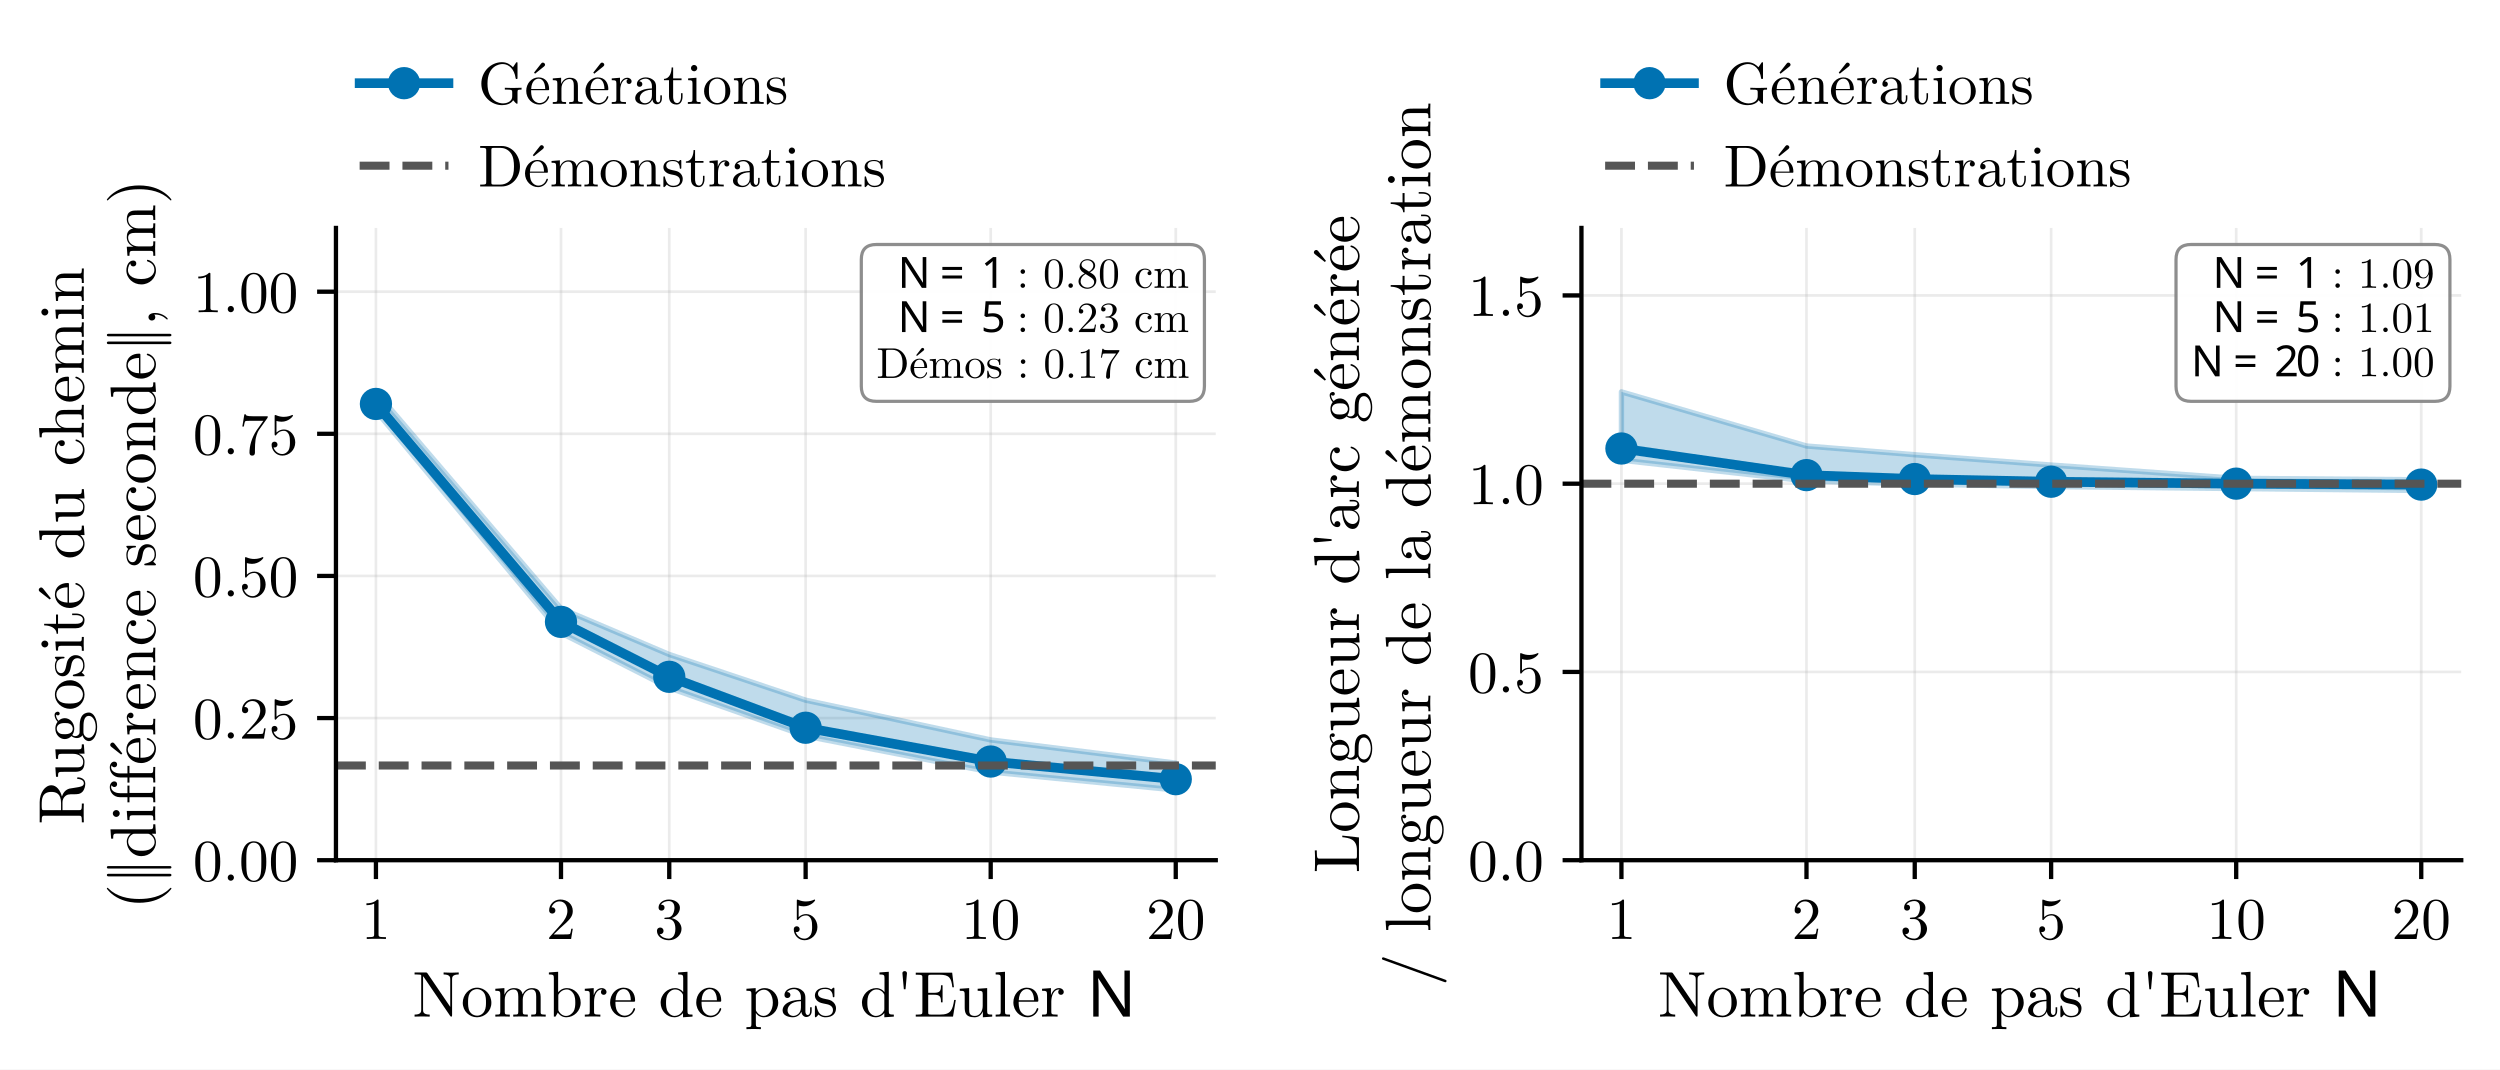
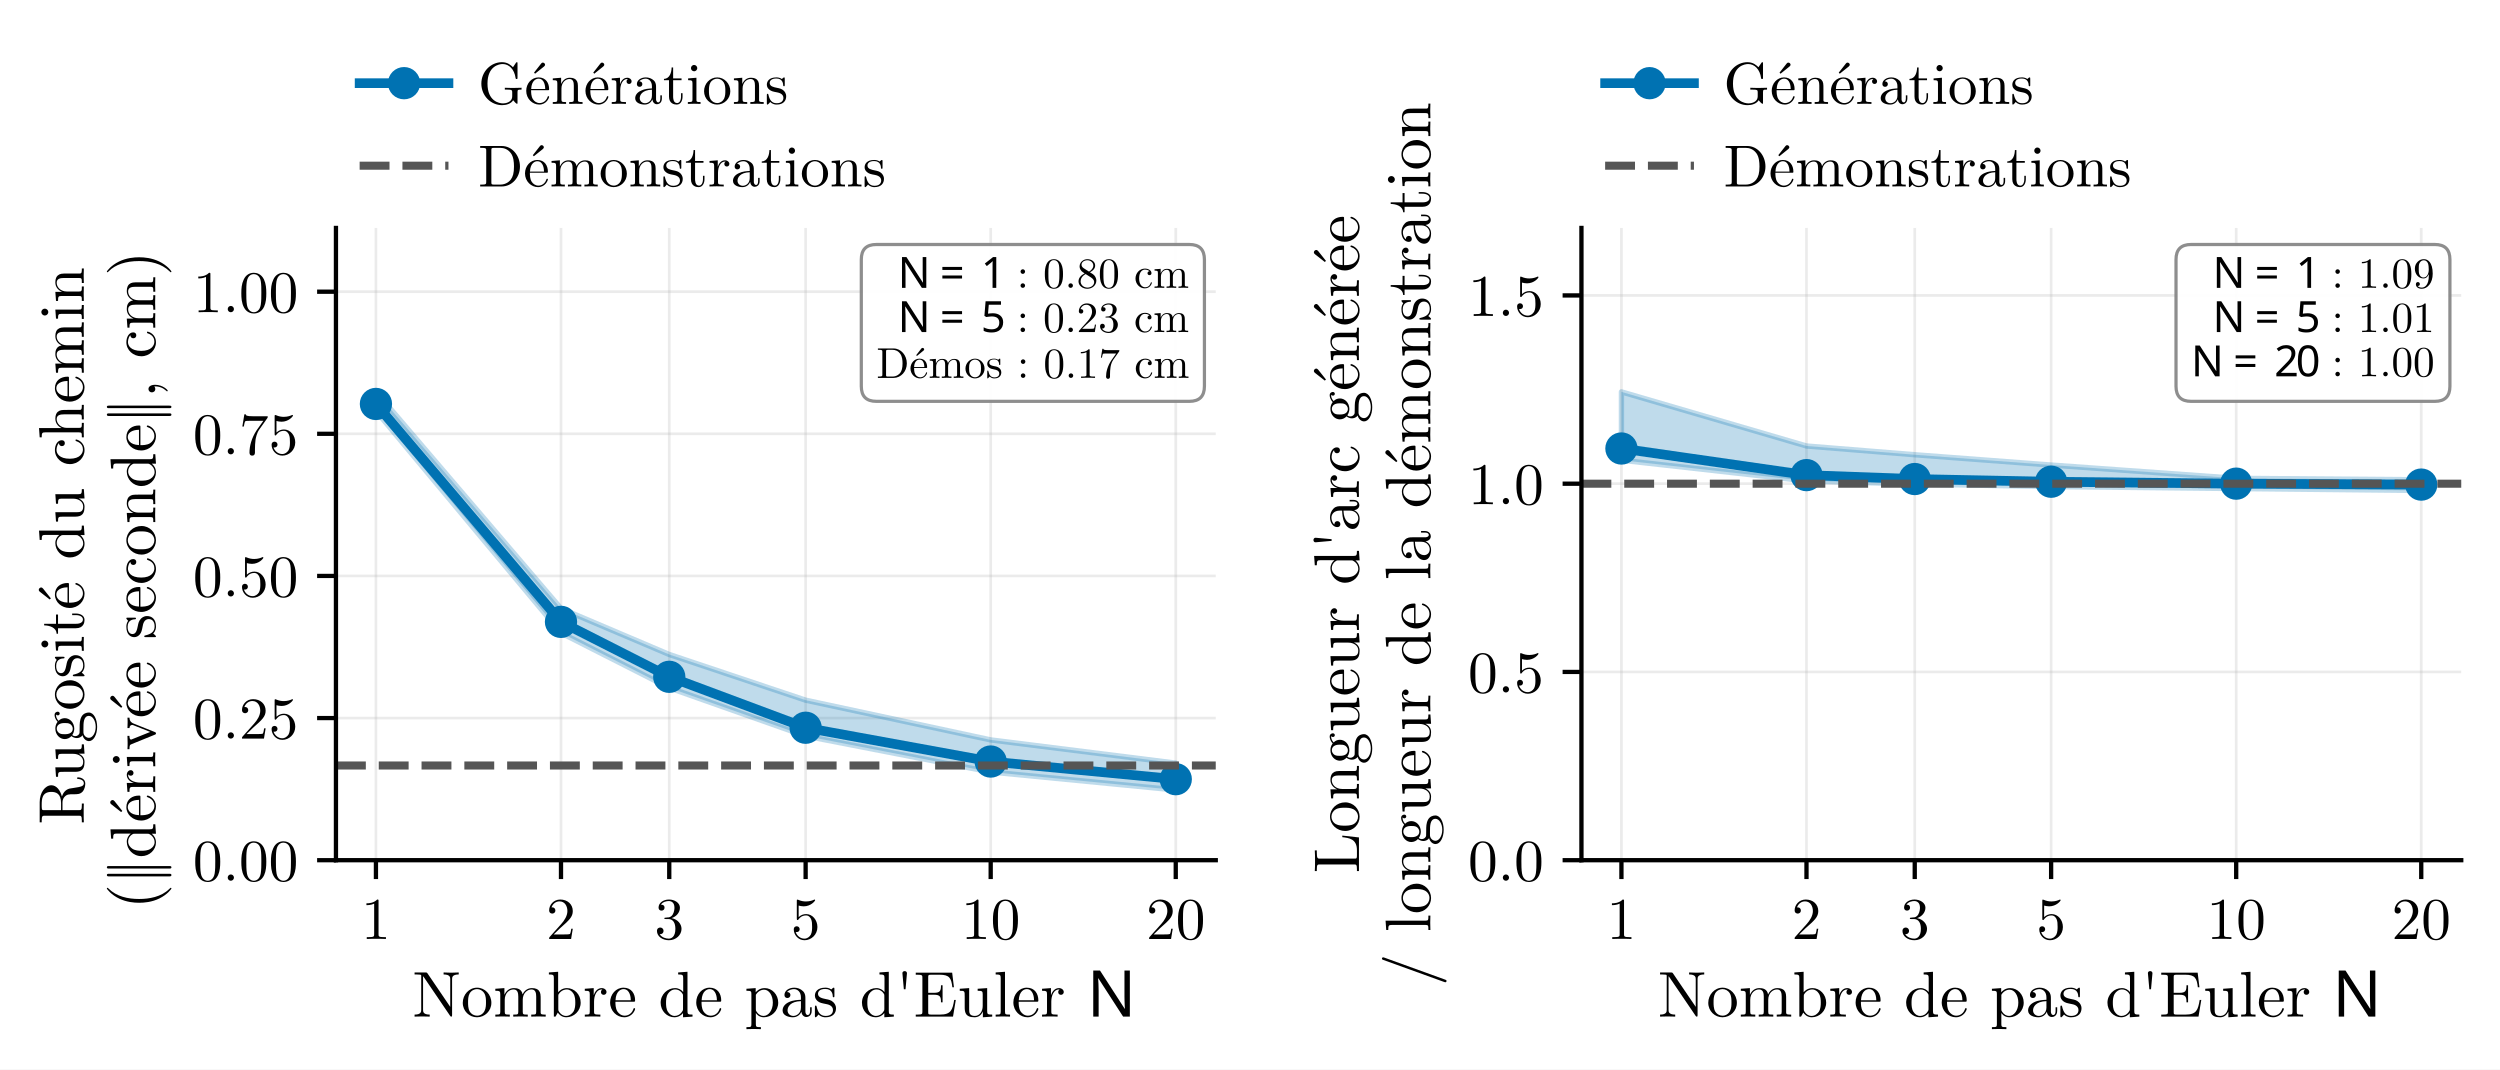
<svg xmlns="http://www.w3.org/2000/svg" xmlns:xlink="http://www.w3.org/1999/xlink" width="464.394pt" height="198.677pt" viewBox="0 0 464.394 198.677" version="1.1">
  <defs>
    <style type="text/css">*{stroke-linejoin: round; stroke-linecap: butt}</style>
  </defs>
  <g id="figure_1">
    <g id="patch_1">
      <path d="M 0 198.677  L 464.394 198.677  L 464.394 0  L 0 0  z " style="fill: #ffffff" />
    </g>
    <g id="axes_1">
      <g id="patch_2">
        <path d="M 62.405 159.788  L 225.834 159.788  L 225.834 42.344  L 62.405 42.344  z " style="fill: #ffffff" />
      </g>
      <g id="matplotlib.axis_1">
        <g id="xtick_1">
          <g id="line2d_1">
            <path d="M 69.833 159.788  L 69.833 42.344  " clip-path="url(#p457812bd0f)" style="fill: none; stroke: #b0b0b0; stroke-opacity: 0.25; stroke-width: 0.5; stroke-linecap: square" />
          </g>
          <g id="line2d_2">
            <defs>
              <path id="m689eb3d813" d="M 0 0  L 0 3.5  " style="stroke: #000000; stroke-width: 0.8" />
            </defs>
            <g>
              <use xlink:href="#m689eb3d813" x="69.833" y="159.788" style="stroke: #000000; stroke-width: 0.8" />
            </g>
          </g>
          <g id="text_1">
            <text style="font-size: 11px; font-family: 'Latin Modern Roman', 'CMU Serif', 'DejaVu Serif', serif; text-anchor: middle" x="69.833" y="174.422" transform="rotate(-0 69.83312 174.4224)">1</text>
          </g>
        </g>
        <g id="xtick_2">
          <g id="line2d_3">
            <path d="M 104.209 159.788  L 104.209 42.344  " clip-path="url(#p457812bd0f)" style="fill: none; stroke: #b0b0b0; stroke-opacity: 0.25; stroke-width: 0.5; stroke-linecap: square" />
          </g>
          <g id="line2d_4">
            <g>
              <use xlink:href="#m689eb3d813" x="104.209" y="159.788" style="stroke: #000000; stroke-width: 0.8" />
            </g>
          </g>
          <g id="text_2">
            <text style="font-size: 11px; font-family: 'Latin Modern Roman', 'CMU Serif', 'DejaVu Serif', serif; text-anchor: middle" x="104.209" y="174.422" transform="rotate(-0 104.2094 174.4224)">2</text>
          </g>
        </g>
        <g id="xtick_3">
          <g id="line2d_5">
            <path d="M 124.318 159.788  L 124.318 42.344  " clip-path="url(#p457812bd0f)" style="fill: none; stroke: #b0b0b0; stroke-opacity: 0.25; stroke-width: 0.5; stroke-linecap: square" />
          </g>
          <g id="line2d_6">
            <g>
              <use xlink:href="#m689eb3d813" x="124.318" y="159.788" style="stroke: #000000; stroke-width: 0.8" />
            </g>
          </g>
          <g id="text_3">
            <text style="font-size: 11px; font-family: 'Latin Modern Roman', 'CMU Serif', 'DejaVu Serif', serif; text-anchor: middle" x="124.318" y="174.422" transform="rotate(-0 124.3182 174.4224)">3</text>
          </g>
        </g>
        <g id="xtick_4">
          <g id="line2d_7">
            <path d="M 149.652 159.788  L 149.652 42.344  " clip-path="url(#p457812bd0f)" style="fill: none; stroke: #b0b0b0; stroke-opacity: 0.25; stroke-width: 0.5; stroke-linecap: square" />
          </g>
          <g id="line2d_8">
            <g>
              <use xlink:href="#m689eb3d813" x="149.652" y="159.788" style="stroke: #000000; stroke-width: 0.8" />
            </g>
          </g>
          <g id="text_4">
            <text style="font-size: 11px; font-family: 'Latin Modern Roman', 'CMU Serif', 'DejaVu Serif', serif; text-anchor: middle" x="149.652" y="174.422" transform="rotate(-0 149.6524 174.4224)">5</text>
          </g>
        </g>
        <g id="xtick_5">
          <g id="line2d_9">
            <path d="M 184.029 159.788  L 184.029 42.344  " clip-path="url(#p457812bd0f)" style="fill: none; stroke: #b0b0b0; stroke-opacity: 0.25; stroke-width: 0.5; stroke-linecap: square" />
          </g>
          <g id="line2d_10">
            <g>
              <use xlink:href="#m689eb3d813" x="184.029" y="159.788" style="stroke: #000000; stroke-width: 0.8" />
            </g>
          </g>
          <g id="text_5">
            <text style="font-size: 11px; font-family: 'Latin Modern Roman', 'CMU Serif', 'DejaVu Serif', serif; text-anchor: middle" x="184.029" y="174.422" transform="rotate(-0 184.0287 174.4224)">10</text>
          </g>
        </g>
        <g id="xtick_6">
          <g id="line2d_11">
            <path d="M 218.405 159.788  L 218.405 42.344  " clip-path="url(#p457812bd0f)" style="fill: none; stroke: #b0b0b0; stroke-opacity: 0.25; stroke-width: 0.5; stroke-linecap: square" />
          </g>
          <g id="line2d_12">
            <g>
              <use xlink:href="#m689eb3d813" x="218.405" y="159.788" style="stroke: #000000; stroke-width: 0.8" />
            </g>
          </g>
          <g id="text_6">
            <text style="font-size: 11px; font-family: 'Latin Modern Roman', 'CMU Serif', 'DejaVu Serif', serif; text-anchor: middle" x="218.405" y="174.422" transform="rotate(-0 218.4049 174.4224)">20</text>
          </g>
        </g>
        <g id="text_7">
          <g transform="translate(76.61903 189.0771)">
            <text>
              <tspan x="0" y="-0.234" style="font-size: 12px; font-family: 'Latin Modern Roman'">N</tspan>
              <tspan x="9" y="-0.234" style="font-size: 12px; font-family: 'Latin Modern Roman'">o</tspan>
              <tspan x="15" y="-0.234" style="font-size: 12px; font-family: 'Latin Modern Roman'">m</tspan>
              <tspan x="24.996" y="-0.234" style="font-size: 12px; font-family: 'Latin Modern Roman'">b</tspan>
              <tspan x="31.668" y="-0.234" style="font-size: 12px; font-family: 'Latin Modern Roman'">r</tspan>
              <tspan x="36.372" y="-0.234" style="font-size: 12px; font-family: 'Latin Modern Roman'">e</tspan>
              <tspan x="41.7" y="-0.234" style="font-size: 12px; font-family: 'Latin Modern Roman'"> </tspan>
              <tspan x="45.696" y="-0.234" style="font-size: 12px; font-family: 'Latin Modern Roman'">d</tspan>
              <tspan x="52.368" y="-0.234" style="font-size: 12px; font-family: 'Latin Modern Roman'">e</tspan>
              <tspan x="57.696" y="-0.234" style="font-size: 12px; font-family: 'Latin Modern Roman'"> </tspan>
              <tspan x="61.692" y="-0.234" style="font-size: 12px; font-family: 'Latin Modern Roman'">p</tspan>
              <tspan x="68.364" y="-0.234" style="font-size: 12px; font-family: 'Latin Modern Roman'">a</tspan>
              <tspan x="74.364" y="-0.234" style="font-size: 12px; font-family: 'Latin Modern Roman'">s</tspan>
              <tspan x="79.092" y="-0.234" style="font-size: 12px; font-family: 'Latin Modern Roman'"> </tspan>
              <tspan x="83.088" y="-0.234" style="font-size: 12px; font-family: 'Latin Modern Roman'">d</tspan>
              <tspan x="89.76" y="-0.234" style="font-size: 12px; font-family: 'Latin Modern Roman'">'</tspan>
              <tspan x="93.096" y="-0.234" style="font-size: 12px; font-family: 'Latin Modern Roman'">E</tspan>
              <tspan x="101.268" y="-0.234" style="font-size: 12px; font-family: 'Latin Modern Roman'">u</tspan>
              <tspan x="107.94" y="-0.234" style="font-size: 12px; font-family: 'Latin Modern Roman'">l</tspan>
              <tspan x="111.276" y="-0.234" style="font-size: 12px; font-family: 'Latin Modern Roman'">e</tspan>
              <tspan x="116.604" y="-0.234" style="font-size: 12px; font-family: 'Latin Modern Roman'">r</tspan>
              <tspan x="121.308" y="-0.234" style="font-size: 12px; font-family: 'Latin Modern Roman'"> </tspan>
              <tspan x="125.304" y="-0.234" style="font-size: 12px; font-family: 'cmmi10'">N</tspan>
            </text>
          </g>
        </g>
      </g>
      <g id="matplotlib.axis_2">
        <g id="ytick_1">
          <g id="line2d_13">
            <path d="M 62.405 159.788  L 225.834 159.788  " clip-path="url(#p457812bd0f)" style="fill: none; stroke: #b0b0b0; stroke-opacity: 0.25; stroke-width: 0.5; stroke-linecap: square" />
          </g>
          <g id="line2d_14">
            <defs>
              <path id="med732155d2" d="M 0 0  L -3.5 0  " style="stroke: #000000; stroke-width: 0.8" />
            </defs>
            <g>
              <use xlink:href="#med732155d2" x="62.405" y="159.788" style="stroke: #000000; stroke-width: 0.8" />
            </g>
          </g>
          <g id="text_8">
            <text style="font-size: 11px; font-family: 'Latin Modern Roman', 'CMU Serif', 'DejaVu Serif', serif; text-anchor: end" x="55.405" y="163.605" transform="rotate(-0 55.40453 163.6051)">0.00</text>
          </g>
        </g>
        <g id="ytick_2">
          <g id="line2d_15">
            <path d="M 62.405 133.387  L 225.834 133.387  " clip-path="url(#p457812bd0f)" style="fill: none; stroke: #b0b0b0; stroke-opacity: 0.25; stroke-width: 0.5; stroke-linecap: square" />
          </g>
          <g id="line2d_16">
            <g>
              <use xlink:href="#med732155d2" x="62.405" y="133.387" style="stroke: #000000; stroke-width: 0.8" />
            </g>
          </g>
          <g id="text_9">
            <text style="font-size: 11px; font-family: 'Latin Modern Roman', 'CMU Serif', 'DejaVu Serif', serif; text-anchor: end" x="55.405" y="137.204" transform="rotate(-0 55.40453 137.2039)">0.25</text>
          </g>
        </g>
        <g id="ytick_3">
          <g id="line2d_17">
            <path d="M 62.405 106.985  L 225.834 106.985  " clip-path="url(#p457812bd0f)" style="fill: none; stroke: #b0b0b0; stroke-opacity: 0.25; stroke-width: 0.5; stroke-linecap: square" />
          </g>
          <g id="line2d_18">
            <g>
              <use xlink:href="#med732155d2" x="62.405" y="106.985" style="stroke: #000000; stroke-width: 0.8" />
            </g>
          </g>
          <g id="text_10">
            <text style="font-size: 11px; font-family: 'Latin Modern Roman', 'CMU Serif', 'DejaVu Serif', serif; text-anchor: end" x="55.405" y="110.803" transform="rotate(-0 55.40453 110.8026)">0.50</text>
          </g>
        </g>
        <g id="ytick_4">
          <g id="line2d_19">
            <path d="M 62.405 80.584  L 225.834 80.584  " clip-path="url(#p457812bd0f)" style="fill: none; stroke: #b0b0b0; stroke-opacity: 0.25; stroke-width: 0.5; stroke-linecap: square" />
          </g>
          <g id="line2d_20">
            <g>
              <use xlink:href="#med732155d2" x="62.405" y="80.584" style="stroke: #000000; stroke-width: 0.8" />
            </g>
          </g>
          <g id="text_11">
            <text style="font-size: 11px; font-family: 'Latin Modern Roman', 'CMU Serif', 'DejaVu Serif', serif; text-anchor: end" x="55.405" y="84.401" transform="rotate(-0 55.40453 84.40143)">0.75</text>
          </g>
        </g>
        <g id="ytick_5">
          <g id="line2d_21">
            <path d="M 62.405 54.183  L 225.834 54.183  " clip-path="url(#p457812bd0f)" style="fill: none; stroke: #b0b0b0; stroke-opacity: 0.25; stroke-width: 0.5; stroke-linecap: square" />
          </g>
          <g id="line2d_22">
            <g>
              <use xlink:href="#med732155d2" x="62.405" y="54.183" style="stroke: #000000; stroke-width: 0.8" />
            </g>
          </g>
          <g id="text_12">
            <text style="font-size: 11px; font-family: 'Latin Modern Roman', 'CMU Serif', 'DejaVu Serif', serif; text-anchor: end" x="55.405" y="58" transform="rotate(-0 55.40453 58.00022)">1.00</text>
          </g>
        </g>
        <g id="text_13">
          <text style="font-size: 12px; font-family: 'Latin Modern Roman', 'CMU Serif', 'DejaVu Serif', serif" transform="translate(15.57563 153.1805) rotate(-90)">Rugosité du chemin</text>
-           <text style="font-size: 12px; font-family: 'Latin Modern Roman', 'CMU Serif', 'DejaVu Serif', serif" transform="translate(28.84688 168.8845) rotate(-90)">(‖différence seconde‖, cm)</text>
+           <text style="font-size: 12px; font-family: 'Latin Modern Roman', 'CMU Serif', 'DejaVu Serif', serif" transform="translate(28.84688 168.8845) rotate(-90)">(‖dérivée seconde‖, cm)</text>
        </g>
      </g>
      <g id="FillBetweenPolyCollection_1">
        <defs>
          <path id="mf8cc135b80" d="M 69.833 -125.885  L 69.833 -122.366  L 104.209 -81.107  L 124.318 -70.901  L 149.652 -61.95  L 184.029 -55.268  L 218.405 -51.929  L 218.405 -56.919  L 218.405 -56.919  L 184.029 -61.234  L 149.652 -68.612  L 124.318 -77.101  L 104.209 -85.637  L 69.833 -125.885  z " style="stroke: #0072b2; stroke-opacity: 0.25" />
        </defs>
        <g clip-path="url(#p457812bd0f)">
          <use xlink:href="#mf8cc135b80" x="0" y="198.677" style="fill: #0072b2; fill-opacity: 0.25; stroke: #0072b2; stroke-opacity: 0.25" />
        </g>
      </g>
      <g id="line2d_23">
        <path d="M 69.833 75.037  L 104.209 115.518  L 124.318 125.724  L 149.652 135.183  L 184.029 141.461  L 218.405 144.738  " clip-path="url(#p457812bd0f)" style="fill: none; stroke: #0072b2; stroke-width: 1.8; stroke-linecap: square" />
        <defs>
          <path id="medf0e78bf1" d="M 0 2.5  C 0.663 2.5 1.299 2.237 1.768 1.768  C 2.237 1.299 2.5 0.663 2.5 0  C 2.5 -0.663 2.237 -1.299 1.768 -1.768  C 1.299 -2.237 0.663 -2.5 0 -2.5  C -0.663 -2.5 -1.299 -2.237 -1.768 -1.768  C -2.237 -1.299 -2.5 -0.663 -2.5 0  C -2.5 0.663 -2.237 1.299 -1.768 1.768  C -1.299 2.237 -0.663 2.5 0 2.5  z " style="stroke: #0072b2" />
        </defs>
        <g clip-path="url(#p457812bd0f)">
          <use xlink:href="#medf0e78bf1" x="69.833" y="75.037" style="fill: #0072b2; stroke: #0072b2" />
          <use xlink:href="#medf0e78bf1" x="104.209" y="115.518" style="fill: #0072b2; stroke: #0072b2" />
          <use xlink:href="#medf0e78bf1" x="124.318" y="125.724" style="fill: #0072b2; stroke: #0072b2" />
          <use xlink:href="#medf0e78bf1" x="149.652" y="135.183" style="fill: #0072b2; stroke: #0072b2" />
          <use xlink:href="#medf0e78bf1" x="184.029" y="141.461" style="fill: #0072b2; stroke: #0072b2" />
          <use xlink:href="#medf0e78bf1" x="218.405" y="144.738" style="fill: #0072b2; stroke: #0072b2" />
        </g>
      </g>
      <g id="line2d_24">
        <path d="M 62.405 142.194  L 225.834 142.194  " clip-path="url(#p457812bd0f)" style="fill: none; stroke-dasharray: 5.55,2.4; stroke-dashoffset: 0; stroke: #555555; stroke-width: 1.5" />
      </g>
      <g id="patch_3">
        <path d="M 62.405 159.788  L 62.405 42.344  " style="fill: none; stroke: #000000; stroke-width: 0.8; stroke-linejoin: miter; stroke-linecap: square" />
      </g>
      <g id="patch_4">
        <path d="M 62.405 159.788  L 225.834 159.788  " style="fill: none; stroke: #000000; stroke-width: 0.8; stroke-linejoin: miter; stroke-linecap: square" />
      </g>
      <g id="text_14">
        <g id="patch_5">
          <path d="M 162.794 74.552  L 220.931 74.552  Q 223.731 74.552 223.731 71.752  L 223.731 48.216  Q 223.731 45.416 220.931 45.416  L 162.794 45.416  Q 159.994 45.416 159.994 48.216  L 159.994 71.752  Q 159.994 74.552 162.794 74.552  z " style="fill: #ffffff; opacity: 0.95; stroke: #888888; stroke-width: 0.6; stroke-linejoin: miter" />
        </g>
        <g transform="translate(166.7707 53.76851)">
          <text>
            <tspan x="0" y="-0.297" style="font-size: 8px; font-family: 'cmmi10'">N</tspan>
            <tspan x="7.83" y="-0.297" style="font-size: 8px; font-family: 'cmr10'">=</tspan>
            <tspan x="15.45" y="-0.297" style="font-size: 8px; font-family: 'cmr10'">1</tspan>
            <tspan x="19.45" y="-0.297" style="font-size: 8px; font-family: 'Latin Modern Roman'"> </tspan>
            <tspan x="22.114" y="-0.297" style="font-size: 8px; font-family: 'Latin Modern Roman'">:</tspan>
            <tspan x="24.338" y="-0.297" style="font-size: 8px; font-family: 'Latin Modern Roman'"> </tspan>
            <tspan x="27.002" y="-0.297" style="font-size: 8px; font-family: 'Latin Modern Roman'">0</tspan>
            <tspan x="31.002" y="-0.297" style="font-size: 8px; font-family: 'Latin Modern Roman'">.</tspan>
            <tspan x="33.226" y="-0.297" style="font-size: 8px; font-family: 'Latin Modern Roman'">8</tspan>
            <tspan x="37.226" y="-0.297" style="font-size: 8px; font-family: 'Latin Modern Roman'">0</tspan>
            <tspan x="41.226" y="-0.297" style="font-size: 8px; font-family: 'Latin Modern Roman'"> </tspan>
            <tspan x="43.89" y="-0.297" style="font-size: 8px; font-family: 'Latin Modern Roman'">c</tspan>
            <tspan x="47.442" y="-0.297" style="font-size: 8px; font-family: 'Latin Modern Roman'">m</tspan>
          </text>
        </g>
        <g transform="translate(166.7707 61.98401)">
          <text>
            <tspan x="0" y="-0.297" style="font-size: 8px; font-family: 'cmmi10'">N</tspan>
            <tspan x="7.83" y="-0.297" style="font-size: 8px; font-family: 'cmr10'">=</tspan>
            <tspan x="15.45" y="-0.297" style="font-size: 8px; font-family: 'cmr10'">5</tspan>
            <tspan x="19.45" y="-0.297" style="font-size: 8px; font-family: 'Latin Modern Roman'"> </tspan>
            <tspan x="22.114" y="-0.297" style="font-size: 8px; font-family: 'Latin Modern Roman'">:</tspan>
            <tspan x="24.338" y="-0.297" style="font-size: 8px; font-family: 'Latin Modern Roman'"> </tspan>
            <tspan x="27.002" y="-0.297" style="font-size: 8px; font-family: 'Latin Modern Roman'">0</tspan>
            <tspan x="31.002" y="-0.297" style="font-size: 8px; font-family: 'Latin Modern Roman'">.</tspan>
            <tspan x="33.226" y="-0.297" style="font-size: 8px; font-family: 'Latin Modern Roman'">2</tspan>
            <tspan x="37.226" y="-0.297" style="font-size: 8px; font-family: 'Latin Modern Roman'">3</tspan>
            <tspan x="41.226" y="-0.297" style="font-size: 8px; font-family: 'Latin Modern Roman'"> </tspan>
            <tspan x="43.89" y="-0.297" style="font-size: 8px; font-family: 'Latin Modern Roman'">c</tspan>
            <tspan x="47.442" y="-0.297" style="font-size: 8px; font-family: 'Latin Modern Roman'">m</tspan>
          </text>
        </g>
        <text style="font-size: 8px; font-family: 'Latin Modern Roman', 'CMU Serif', 'DejaVu Serif', serif" transform="translate(162.7944 70.19951)">Démos : 0.17 cm</text>
      </g>
      <g id="legend_1">
        <g id="line2d_25">
          <path d="M 66.805 15.45  L 75.055 15.45  L 83.305 15.45  " style="fill: none; stroke: #0072b2; stroke-width: 1.8; stroke-linecap: square" />
          <g>
            <use xlink:href="#medf0e78bf1" x="75.055" y="15.45" style="fill: #0072b2; stroke: #0072b2" />
          </g>
        </g>
        <g id="text_15">
          <text style="font-size: 11px; font-family: 'Latin Modern Roman', 'CMU Serif', 'DejaVu Serif', serif; text-anchor: start" x="88.805" y="19.3" transform="rotate(-0 88.80453 19.3)">Générations</text>
        </g>
        <g id="line2d_26">
          <path d="M 66.805 30.785  L 75.055 30.785  L 83.305 30.785  " style="fill: none; stroke-dasharray: 5.55,2.4; stroke-dashoffset: 0; stroke: #555555; stroke-width: 1.5" />
        </g>
        <g id="text_16">
          <text style="font-size: 11px; font-family: 'Latin Modern Roman', 'CMU Serif', 'DejaVu Serif', serif; text-anchor: start" x="88.805" y="34.635" transform="rotate(-0 88.80453 34.63469)">Démonstrations</text>
        </g>
      </g>
    </g>
    <g id="axes_2">
      <g id="patch_6">
        <path d="M 293.765 159.788  L 457.194 159.788  L 457.194 42.344  L 293.765 42.344  z " style="fill: #ffffff" />
      </g>
      <g id="matplotlib.axis_3">
        <g id="xtick_7">
          <g id="line2d_27">
            <path d="M 301.193 159.788  L 301.193 42.344  " clip-path="url(#p3232060018)" style="fill: none; stroke: #b0b0b0; stroke-opacity: 0.25; stroke-width: 0.5; stroke-linecap: square" />
          </g>
          <g id="line2d_28">
            <g>
              <use xlink:href="#m689eb3d813" x="301.193" y="159.788" style="stroke: #000000; stroke-width: 0.8" />
            </g>
          </g>
          <g id="text_17">
            <text style="font-size: 11px; font-family: 'Latin Modern Roman', 'CMU Serif', 'DejaVu Serif', serif; text-anchor: middle" x="301.193" y="174.422" transform="rotate(-0 301.1931 174.4224)">1</text>
          </g>
        </g>
        <g id="xtick_8">
          <g id="line2d_29">
            <path d="M 335.569 159.788  L 335.569 42.344  " clip-path="url(#p3232060018)" style="fill: none; stroke: #b0b0b0; stroke-opacity: 0.25; stroke-width: 0.5; stroke-linecap: square" />
          </g>
          <g id="line2d_30">
            <g>
              <use xlink:href="#m689eb3d813" x="335.569" y="159.788" style="stroke: #000000; stroke-width: 0.8" />
            </g>
          </g>
          <g id="text_18">
            <text style="font-size: 11px; font-family: 'Latin Modern Roman', 'CMU Serif', 'DejaVu Serif', serif; text-anchor: middle" x="335.569" y="174.422" transform="rotate(-0 335.5694 174.4224)">2</text>
          </g>
        </g>
        <g id="xtick_9">
          <g id="line2d_31">
            <path d="M 355.678 159.788  L 355.678 42.344  " clip-path="url(#p3232060018)" style="fill: none; stroke: #b0b0b0; stroke-opacity: 0.25; stroke-width: 0.5; stroke-linecap: square" />
          </g>
          <g id="line2d_32">
            <g>
              <use xlink:href="#m689eb3d813" x="355.678" y="159.788" style="stroke: #000000; stroke-width: 0.8" />
            </g>
          </g>
          <g id="text_19">
            <text style="font-size: 11px; font-family: 'Latin Modern Roman', 'CMU Serif', 'DejaVu Serif', serif; text-anchor: middle" x="355.678" y="174.422" transform="rotate(-0 355.6782 174.4224)">3</text>
          </g>
        </g>
        <g id="xtick_10">
          <g id="line2d_33">
            <path d="M 381.012 159.788  L 381.012 42.344  " clip-path="url(#p3232060018)" style="fill: none; stroke: #b0b0b0; stroke-opacity: 0.25; stroke-width: 0.5; stroke-linecap: square" />
          </g>
          <g id="line2d_34">
            <g>
              <use xlink:href="#m689eb3d813" x="381.012" y="159.788" style="stroke: #000000; stroke-width: 0.8" />
            </g>
          </g>
          <g id="text_20">
            <text style="font-size: 11px; font-family: 'Latin Modern Roman', 'CMU Serif', 'DejaVu Serif', serif; text-anchor: middle" x="381.012" y="174.422" transform="rotate(-0 381.0124 174.4224)">5</text>
          </g>
        </g>
        <g id="xtick_11">
          <g id="line2d_35">
            <path d="M 415.389 159.788  L 415.389 42.344  " clip-path="url(#p3232060018)" style="fill: none; stroke: #b0b0b0; stroke-opacity: 0.25; stroke-width: 0.5; stroke-linecap: square" />
          </g>
          <g id="line2d_36">
            <g>
              <use xlink:href="#m689eb3d813" x="415.389" y="159.788" style="stroke: #000000; stroke-width: 0.8" />
            </g>
          </g>
          <g id="text_21">
            <text style="font-size: 11px; font-family: 'Latin Modern Roman', 'CMU Serif', 'DejaVu Serif', serif; text-anchor: middle" x="415.389" y="174.422" transform="rotate(-0 415.3887 174.4224)">10</text>
          </g>
        </g>
        <g id="xtick_12">
          <g id="line2d_37">
            <path d="M 449.765 159.788  L 449.765 42.344  " clip-path="url(#p3232060018)" style="fill: none; stroke: #b0b0b0; stroke-opacity: 0.25; stroke-width: 0.5; stroke-linecap: square" />
          </g>
          <g id="line2d_38">
            <g>
              <use xlink:href="#m689eb3d813" x="449.765" y="159.788" style="stroke: #000000; stroke-width: 0.8" />
            </g>
          </g>
          <g id="text_22">
            <text style="font-size: 11px; font-family: 'Latin Modern Roman', 'CMU Serif', 'DejaVu Serif', serif; text-anchor: middle" x="449.765" y="174.422" transform="rotate(-0 449.7649 174.4224)">20</text>
          </g>
        </g>
        <g id="text_23">
          <g transform="translate(307.979 189.0771)">
            <text>
              <tspan x="0" y="-0.234" style="font-size: 12px; font-family: 'Latin Modern Roman'">N</tspan>
              <tspan x="9" y="-0.234" style="font-size: 12px; font-family: 'Latin Modern Roman'">o</tspan>
              <tspan x="15" y="-0.234" style="font-size: 12px; font-family: 'Latin Modern Roman'">m</tspan>
              <tspan x="24.996" y="-0.234" style="font-size: 12px; font-family: 'Latin Modern Roman'">b</tspan>
              <tspan x="31.668" y="-0.234" style="font-size: 12px; font-family: 'Latin Modern Roman'">r</tspan>
              <tspan x="36.372" y="-0.234" style="font-size: 12px; font-family: 'Latin Modern Roman'">e</tspan>
              <tspan x="41.7" y="-0.234" style="font-size: 12px; font-family: 'Latin Modern Roman'"> </tspan>
              <tspan x="45.696" y="-0.234" style="font-size: 12px; font-family: 'Latin Modern Roman'">d</tspan>
              <tspan x="52.368" y="-0.234" style="font-size: 12px; font-family: 'Latin Modern Roman'">e</tspan>
              <tspan x="57.696" y="-0.234" style="font-size: 12px; font-family: 'Latin Modern Roman'"> </tspan>
              <tspan x="61.692" y="-0.234" style="font-size: 12px; font-family: 'Latin Modern Roman'">p</tspan>
              <tspan x="68.364" y="-0.234" style="font-size: 12px; font-family: 'Latin Modern Roman'">a</tspan>
              <tspan x="74.364" y="-0.234" style="font-size: 12px; font-family: 'Latin Modern Roman'">s</tspan>
              <tspan x="79.092" y="-0.234" style="font-size: 12px; font-family: 'Latin Modern Roman'"> </tspan>
              <tspan x="83.088" y="-0.234" style="font-size: 12px; font-family: 'Latin Modern Roman'">d</tspan>
              <tspan x="89.76" y="-0.234" style="font-size: 12px; font-family: 'Latin Modern Roman'">'</tspan>
              <tspan x="93.096" y="-0.234" style="font-size: 12px; font-family: 'Latin Modern Roman'">E</tspan>
              <tspan x="101.268" y="-0.234" style="font-size: 12px; font-family: 'Latin Modern Roman'">u</tspan>
              <tspan x="107.94" y="-0.234" style="font-size: 12px; font-family: 'Latin Modern Roman'">l</tspan>
              <tspan x="111.276" y="-0.234" style="font-size: 12px; font-family: 'Latin Modern Roman'">e</tspan>
              <tspan x="116.604" y="-0.234" style="font-size: 12px; font-family: 'Latin Modern Roman'">r</tspan>
              <tspan x="121.308" y="-0.234" style="font-size: 12px; font-family: 'Latin Modern Roman'"> </tspan>
              <tspan x="125.304" y="-0.234" style="font-size: 12px; font-family: 'cmmi10'">N</tspan>
            </text>
          </g>
        </g>
      </g>
      <g id="matplotlib.axis_4">
        <g id="ytick_6">
          <g id="line2d_39">
            <path d="M 293.765 159.788  L 457.194 159.788  " clip-path="url(#p3232060018)" style="fill: none; stroke: #b0b0b0; stroke-opacity: 0.25; stroke-width: 0.5; stroke-linecap: square" />
          </g>
          <g id="line2d_40">
            <g>
              <use xlink:href="#med732155d2" x="293.765" y="159.788" style="stroke: #000000; stroke-width: 0.8" />
            </g>
          </g>
          <g id="text_24">
            <text style="font-size: 11px; font-family: 'Latin Modern Roman', 'CMU Serif', 'DejaVu Serif', serif; text-anchor: end" x="286.765" y="163.605" transform="rotate(-0 286.7645 163.6051)">0.0</text>
          </g>
        </g>
        <g id="ytick_7">
          <g id="line2d_41">
            <path d="M 293.765 124.818  L 457.194 124.818  " clip-path="url(#p3232060018)" style="fill: none; stroke: #b0b0b0; stroke-opacity: 0.25; stroke-width: 0.5; stroke-linecap: square" />
          </g>
          <g id="line2d_42">
            <g>
              <use xlink:href="#med732155d2" x="293.765" y="124.818" style="stroke: #000000; stroke-width: 0.8" />
            </g>
          </g>
          <g id="text_25">
            <text style="font-size: 11px; font-family: 'Latin Modern Roman', 'CMU Serif', 'DejaVu Serif', serif; text-anchor: end" x="286.765" y="128.635" transform="rotate(-0 286.7645 128.6352)">0.5</text>
          </g>
        </g>
        <g id="ytick_8">
          <g id="line2d_43">
            <path d="M 293.765 89.848  L 457.194 89.848  " clip-path="url(#p3232060018)" style="fill: none; stroke: #b0b0b0; stroke-opacity: 0.25; stroke-width: 0.5; stroke-linecap: square" />
          </g>
          <g id="line2d_44">
            <g>
              <use xlink:href="#med732155d2" x="293.765" y="89.848" style="stroke: #000000; stroke-width: 0.8" />
            </g>
          </g>
          <g id="text_26">
            <text style="font-size: 11px; font-family: 'Latin Modern Roman', 'CMU Serif', 'DejaVu Serif', serif; text-anchor: end" x="286.765" y="93.665" transform="rotate(-0 286.7645 93.66534)">1.0</text>
          </g>
        </g>
        <g id="ytick_9">
          <g id="line2d_45">
            <path d="M 293.765 54.878  L 457.194 54.878  " clip-path="url(#p3232060018)" style="fill: none; stroke: #b0b0b0; stroke-opacity: 0.25; stroke-width: 0.5; stroke-linecap: square" />
          </g>
          <g id="line2d_46">
            <g>
              <use xlink:href="#med732155d2" x="293.765" y="54.878" style="stroke: #000000; stroke-width: 0.8" />
            </g>
          </g>
          <g id="text_27">
            <text style="font-size: 11px; font-family: 'Latin Modern Roman', 'CMU Serif', 'DejaVu Serif', serif; text-anchor: end" x="286.765" y="58.695" transform="rotate(-0 286.7645 58.69548)">1.5</text>
          </g>
        </g>
        <g id="text_28">
          <text style="font-size: 12px; font-family: 'Latin Modern Roman', 'CMU Serif', 'DejaVu Serif', serif" transform="translate(252.4356 162.2001) rotate(-90)">Longueur d'arc générée</text>
          <text style="font-size: 12px; font-family: 'Latin Modern Roman', 'CMU Serif', 'DejaVu Serif', serif" transform="translate(265.7069 183.1383) rotate(-90)">/ longueur de la démonstration</text>
        </g>
      </g>
      <g id="FillBetweenPolyCollection_2">
        <defs>
          <path id="m16d5e0313f" d="M 301.193 -125.885  L 301.193 -113.189  L 335.569 -109.339  L 355.678 -108.758  L 381.012 -108.296  L 415.389 -107.927  L 449.765 -107.57  L 449.765 -109.554  L 449.765 -109.554  L 415.389 -109.823  L 381.012 -112.292  L 355.678 -114.205  L 335.569 -115.829  L 301.193 -125.885  z " style="stroke: #0072b2; stroke-opacity: 0.25" />
        </defs>
        <g clip-path="url(#p3232060018)">
          <use xlink:href="#m16d5e0313f" x="0" y="198.677" style="fill: #0072b2; fill-opacity: 0.25; stroke: #0072b2; stroke-opacity: 0.25" />
        </g>
      </g>
      <g id="line2d_47">
        <path d="M 301.193 83.313  L 335.569 88.257  L 355.678 88.984  L 381.012 89.485  L 415.389 89.842  L 449.765 90.017  " clip-path="url(#p3232060018)" style="fill: none; stroke: #0072b2; stroke-width: 1.8; stroke-linecap: square" />
        <g clip-path="url(#p3232060018)">
          <use xlink:href="#medf0e78bf1" x="301.193" y="83.313" style="fill: #0072b2; stroke: #0072b2" />
          <use xlink:href="#medf0e78bf1" x="335.569" y="88.257" style="fill: #0072b2; stroke: #0072b2" />
          <use xlink:href="#medf0e78bf1" x="355.678" y="88.984" style="fill: #0072b2; stroke: #0072b2" />
          <use xlink:href="#medf0e78bf1" x="381.012" y="89.485" style="fill: #0072b2; stroke: #0072b2" />
          <use xlink:href="#medf0e78bf1" x="415.389" y="89.842" style="fill: #0072b2; stroke: #0072b2" />
          <use xlink:href="#medf0e78bf1" x="449.765" y="90.017" style="fill: #0072b2; stroke: #0072b2" />
        </g>
      </g>
      <g id="line2d_48">
        <path d="M 293.765 89.848  L 457.194 89.848  " clip-path="url(#p3232060018)" style="fill: none; stroke-dasharray: 5.55,2.4; stroke-dashoffset: 0; stroke: #555555; stroke-width: 1.5" />
      </g>
      <g id="patch_7">
        <path d="M 293.765 159.788  L 293.765 42.344  " style="fill: none; stroke: #000000; stroke-width: 0.8; stroke-linejoin: miter; stroke-linecap: square" />
      </g>
      <g id="patch_8">
        <path d="M 293.765 159.788  L 457.194 159.788  " style="fill: none; stroke: #000000; stroke-width: 0.8; stroke-linejoin: miter; stroke-linecap: square" />
      </g>
      <g id="text_29">
        <g id="patch_9">
          <path d="M 407.011 74.552  L 452.291 74.552  Q 455.091 74.552 455.091 71.752  L 455.091 48.216  Q 455.091 45.416 452.291 45.416  L 407.011 45.416  Q 404.211 45.416 404.211 48.216  L 404.211 71.752  Q 404.211 74.552 407.011 74.552  z " style="fill: #ffffff; opacity: 0.95; stroke: #888888; stroke-width: 0.6; stroke-linejoin: miter" />
        </g>
        <g transform="translate(411.0107 53.76851)">
          <text>
            <tspan x="0" y="-0.297" style="font-size: 8px; font-family: 'cmmi10'">N</tspan>
            <tspan x="7.83" y="-0.297" style="font-size: 8px; font-family: 'cmr10'">=</tspan>
            <tspan x="15.45" y="-0.297" style="font-size: 8px; font-family: 'cmr10'">1</tspan>
            <tspan x="19.45" y="-0.297" style="font-size: 8px; font-family: 'Latin Modern Roman'"> </tspan>
            <tspan x="22.114" y="-0.297" style="font-size: 8px; font-family: 'Latin Modern Roman'">:</tspan>
            <tspan x="24.338" y="-0.297" style="font-size: 8px; font-family: 'Latin Modern Roman'"> </tspan>
            <tspan x="27.002" y="-0.297" style="font-size: 8px; font-family: 'Latin Modern Roman'">1</tspan>
            <tspan x="31.002" y="-0.297" style="font-size: 8px; font-family: 'Latin Modern Roman'">.</tspan>
            <tspan x="33.226" y="-0.297" style="font-size: 8px; font-family: 'Latin Modern Roman'">0</tspan>
            <tspan x="37.226" y="-0.297" style="font-size: 8px; font-family: 'Latin Modern Roman'">9</tspan>
          </text>
        </g>
        <g transform="translate(411.0107 61.98401)">
          <text>
            <tspan x="0" y="-0.297" style="font-size: 8px; font-family: 'cmmi10'">N</tspan>
            <tspan x="7.83" y="-0.297" style="font-size: 8px; font-family: 'cmr10'">=</tspan>
            <tspan x="15.45" y="-0.297" style="font-size: 8px; font-family: 'cmr10'">5</tspan>
            <tspan x="19.45" y="-0.297" style="font-size: 8px; font-family: 'Latin Modern Roman'"> </tspan>
            <tspan x="22.114" y="-0.297" style="font-size: 8px; font-family: 'Latin Modern Roman'">:</tspan>
            <tspan x="24.338" y="-0.297" style="font-size: 8px; font-family: 'Latin Modern Roman'"> </tspan>
            <tspan x="27.002" y="-0.297" style="font-size: 8px; font-family: 'Latin Modern Roman'">1</tspan>
            <tspan x="31.002" y="-0.297" style="font-size: 8px; font-family: 'Latin Modern Roman'">.</tspan>
            <tspan x="33.226" y="-0.297" style="font-size: 8px; font-family: 'Latin Modern Roman'">0</tspan>
            <tspan x="37.226" y="-0.297" style="font-size: 8px; font-family: 'Latin Modern Roman'">1</tspan>
          </text>
        </g>
        <g transform="translate(407.0107 70.19951)">
          <text>
            <tspan x="0" y="-0.297" style="font-size: 8px; font-family: 'cmmi10'">N</tspan>
            <tspan x="7.83" y="-0.297" style="font-size: 8px; font-family: 'cmr10'">=</tspan>
            <tspan x="15.45" y="-0.297" style="font-size: 8px; font-family: 'cmr10'">2</tspan>
            <tspan x="19.45" y="-0.297" style="font-size: 8px; font-family: 'cmr10'">0</tspan>
            <tspan x="23.45" y="-0.297" style="font-size: 8px; font-family: 'Latin Modern Roman'"> </tspan>
            <tspan x="26.114" y="-0.297" style="font-size: 8px; font-family: 'Latin Modern Roman'">:</tspan>
            <tspan x="28.338" y="-0.297" style="font-size: 8px; font-family: 'Latin Modern Roman'"> </tspan>
            <tspan x="31.002" y="-0.297" style="font-size: 8px; font-family: 'Latin Modern Roman'">1</tspan>
            <tspan x="35.002" y="-0.297" style="font-size: 8px; font-family: 'Latin Modern Roman'">.</tspan>
            <tspan x="37.226" y="-0.297" style="font-size: 8px; font-family: 'Latin Modern Roman'">0</tspan>
            <tspan x="41.226" y="-0.297" style="font-size: 8px; font-family: 'Latin Modern Roman'">0</tspan>
          </text>
        </g>
      </g>
      <g id="legend_2">
        <g id="line2d_49">
          <path d="M 298.165 15.45  L 306.415 15.45  L 314.665 15.45  " style="fill: none; stroke: #0072b2; stroke-width: 1.8; stroke-linecap: square" />
          <g>
            <use xlink:href="#medf0e78bf1" x="306.415" y="15.45" style="fill: #0072b2; stroke: #0072b2" />
          </g>
        </g>
        <g id="text_30">
          <text style="font-size: 11px; font-family: 'Latin Modern Roman', 'CMU Serif', 'DejaVu Serif', serif; text-anchor: start" x="320.165" y="19.3" transform="rotate(-0 320.1645 19.3)">Générations</text>
        </g>
        <g id="line2d_50">
          <path d="M 298.165 30.785  L 306.415 30.785  L 314.665 30.785  " style="fill: none; stroke-dasharray: 5.55,2.4; stroke-dashoffset: 0; stroke: #555555; stroke-width: 1.5" />
        </g>
        <g id="text_31">
          <text style="font-size: 11px; font-family: 'Latin Modern Roman', 'CMU Serif', 'DejaVu Serif', serif; text-anchor: start" x="320.165" y="34.635" transform="rotate(-0 320.1645 34.63469)">Démonstrations</text>
        </g>
      </g>
    </g>
  </g>
  <defs>
    <clipPath id="p457812bd0f">
      <rect x="62.405" y="42.344" width="163.429" height="117.444" />
    </clipPath>
    <clipPath id="p3232060018">
      <rect x="293.765" y="42.344" width="163.429" height="117.444" />
    </clipPath>
  </defs>
</svg>
